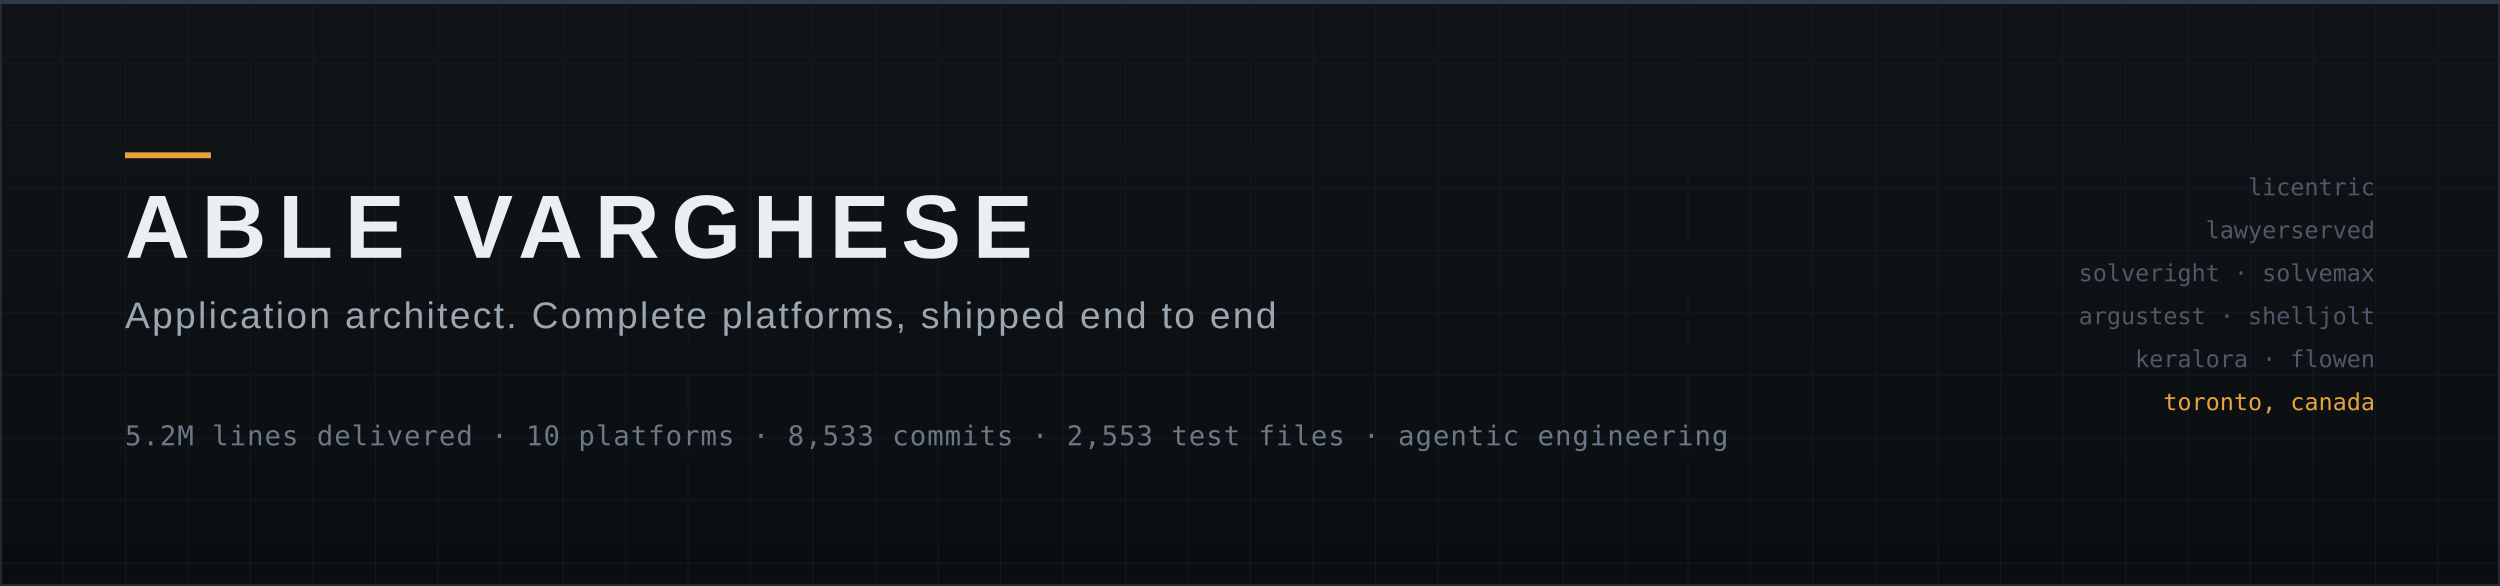
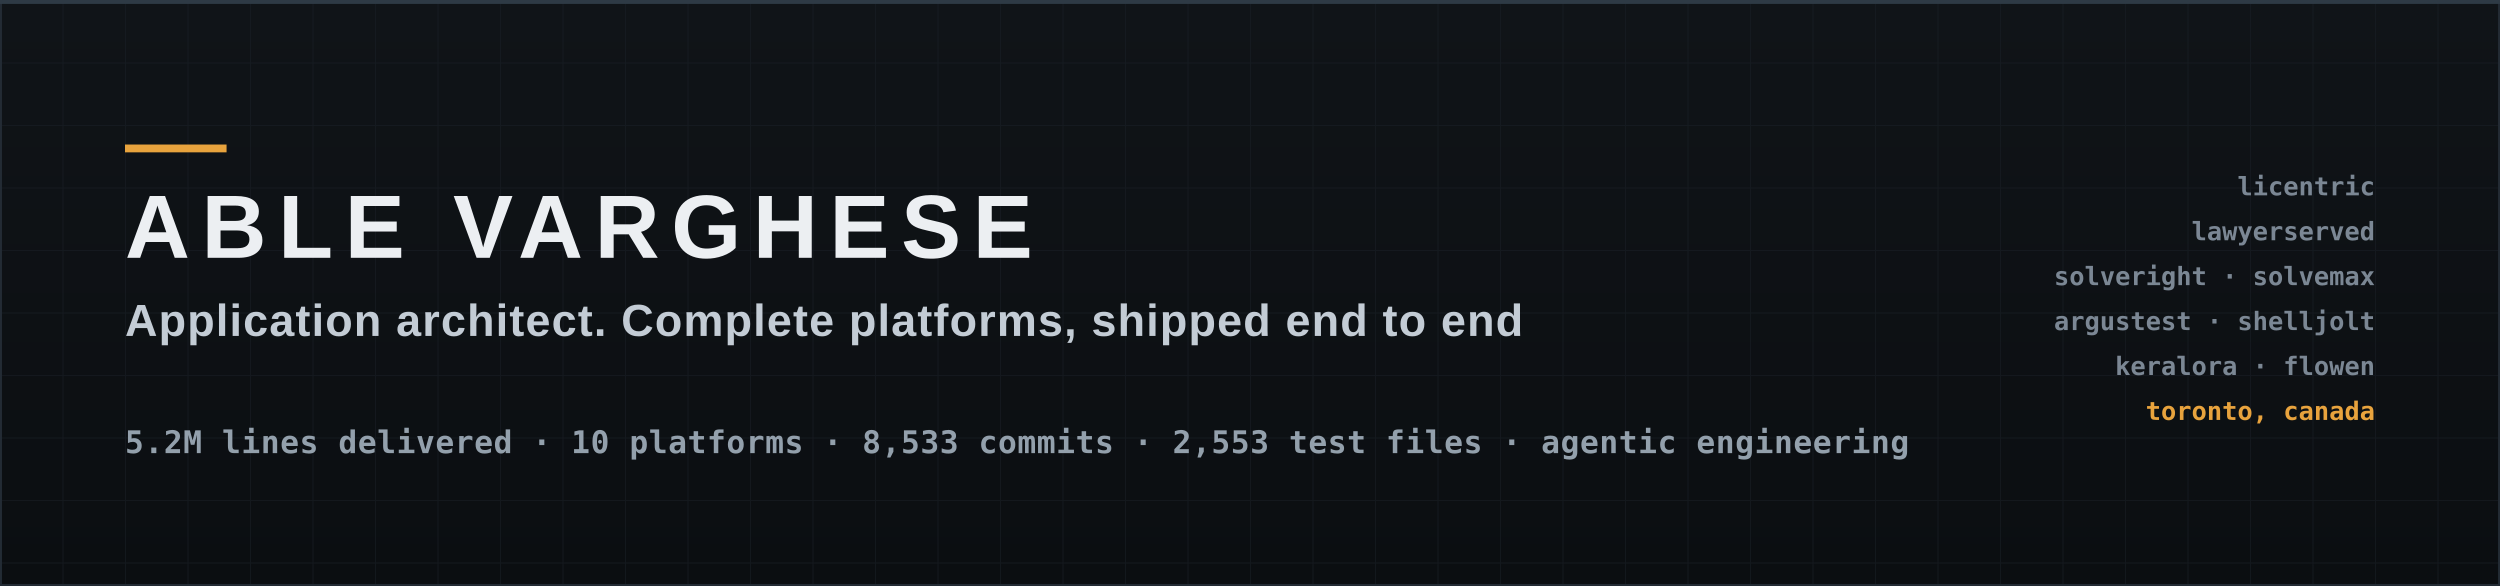
- <svg xmlns="http://www.w3.org/2000/svg" width="1280" height="300" viewBox="0 0 1280 300" role="img" aria-label="Able Varghese, Application Architect">
+ <svg xmlns="http://www.w3.org/2000/svg" width="1280" height="300" viewBox="0 0 1280 300" role="img" aria-label="Able Varghese, Application Architect. Complete platforms, shipped end to end. 5.2M lines delivered, 10 platforms, 8,533 commits, 2,553 test files, agentic engineering.">
  <defs>
    <linearGradient id="bg" x1="0" y1="0" x2="0" y2="1">
      <stop offset="0" stop-color="#101418" />
      <stop offset="1" stop-color="#0b0e11" />
    </linearGradient>
    <pattern id="grid" width="32" height="32" patternUnits="userSpaceOnUse">
      <path d="M32 0H0V32" fill="none" stroke="#1a2027" stroke-width="1" />
    </pattern>
  </defs>
  <rect width="1280" height="300" fill="url(#bg)" />
  <rect width="1280" height="300" fill="url(#grid)" opacity="0.55" />
  <rect x="0.5" y="0.5" width="1279" height="299" fill="none" stroke="#232b34" stroke-width="1" />
  <rect x="0" y="0" width="1280" height="2" fill="#2e3a45" />
-   <rect x="64" y="78" width="44" height="3" fill="#e8a33d" />
+   <rect x="64" y="74" width="52" height="4" fill="#e8a33d" />
  <text x="64" y="132" font-family="Avenir Next, Helvetica Neue, Arial, sans-serif" font-size="46" font-weight="700" letter-spacing="6" fill="#eceff2">ABLE VARGHESE</text>
-   <text x="64" y="168" font-family="Avenir Next, Helvetica Neue, Arial, sans-serif" font-size="19" font-weight="400" letter-spacing="1.2" fill="#9aa7b3">Application architect. Complete platforms, shipped end to end</text>
-   <text x="64" y="228" font-family="SF Mono, Menlo, Consolas, monospace" font-size="14" letter-spacing="0.5" fill="#6b7885">5.2M lines delivered · 10 platforms · 8,533 commits · 2,553 test files · agentic engineering</text>
-   <g font-family="SF Mono, Menlo, Consolas, monospace" font-size="12" fill="#4d5966" text-anchor="end">
+   <text x="64" y="172" font-family="Avenir Next, Helvetica Neue, Arial, sans-serif" font-size="23" font-weight="600" letter-spacing="0.6" fill="#c3ccd5">Application architect. Complete platforms, shipped end to end</text>
+   <text x="64" y="232" font-family="SF Mono, Menlo, Consolas, monospace" font-size="16" font-weight="700" letter-spacing="0.3" fill="#93a0ac">5.2M lines delivered · 10 platforms · 8,533 commits · 2,553 test files · agentic engineering</text>
+   <g font-family="SF Mono, Menlo, Consolas, monospace" font-size="13" font-weight="600" fill="#7b8794" text-anchor="end">
    <text x="1216" y="100">licentric</text>
-     <text x="1216" y="122">lawyerserved</text>
-     <text x="1216" y="144">solveright · solvemax</text>
-     <text x="1216" y="166">argustest · shelljolt</text>
-     <text x="1216" y="188">keralora · flowen</text>
-     <text x="1216" y="210" fill="#e8a33d">toronto, canada</text>
+     <text x="1216" y="123">lawyerserved</text>
+     <text x="1216" y="146">solveright · solvemax</text>
+     <text x="1216" y="169">argustest · shelljolt</text>
+     <text x="1216" y="192">keralora · flowen</text>
+     <text x="1216" y="215" fill="#e8a33d">toronto, canada</text>
  </g>
</svg>
